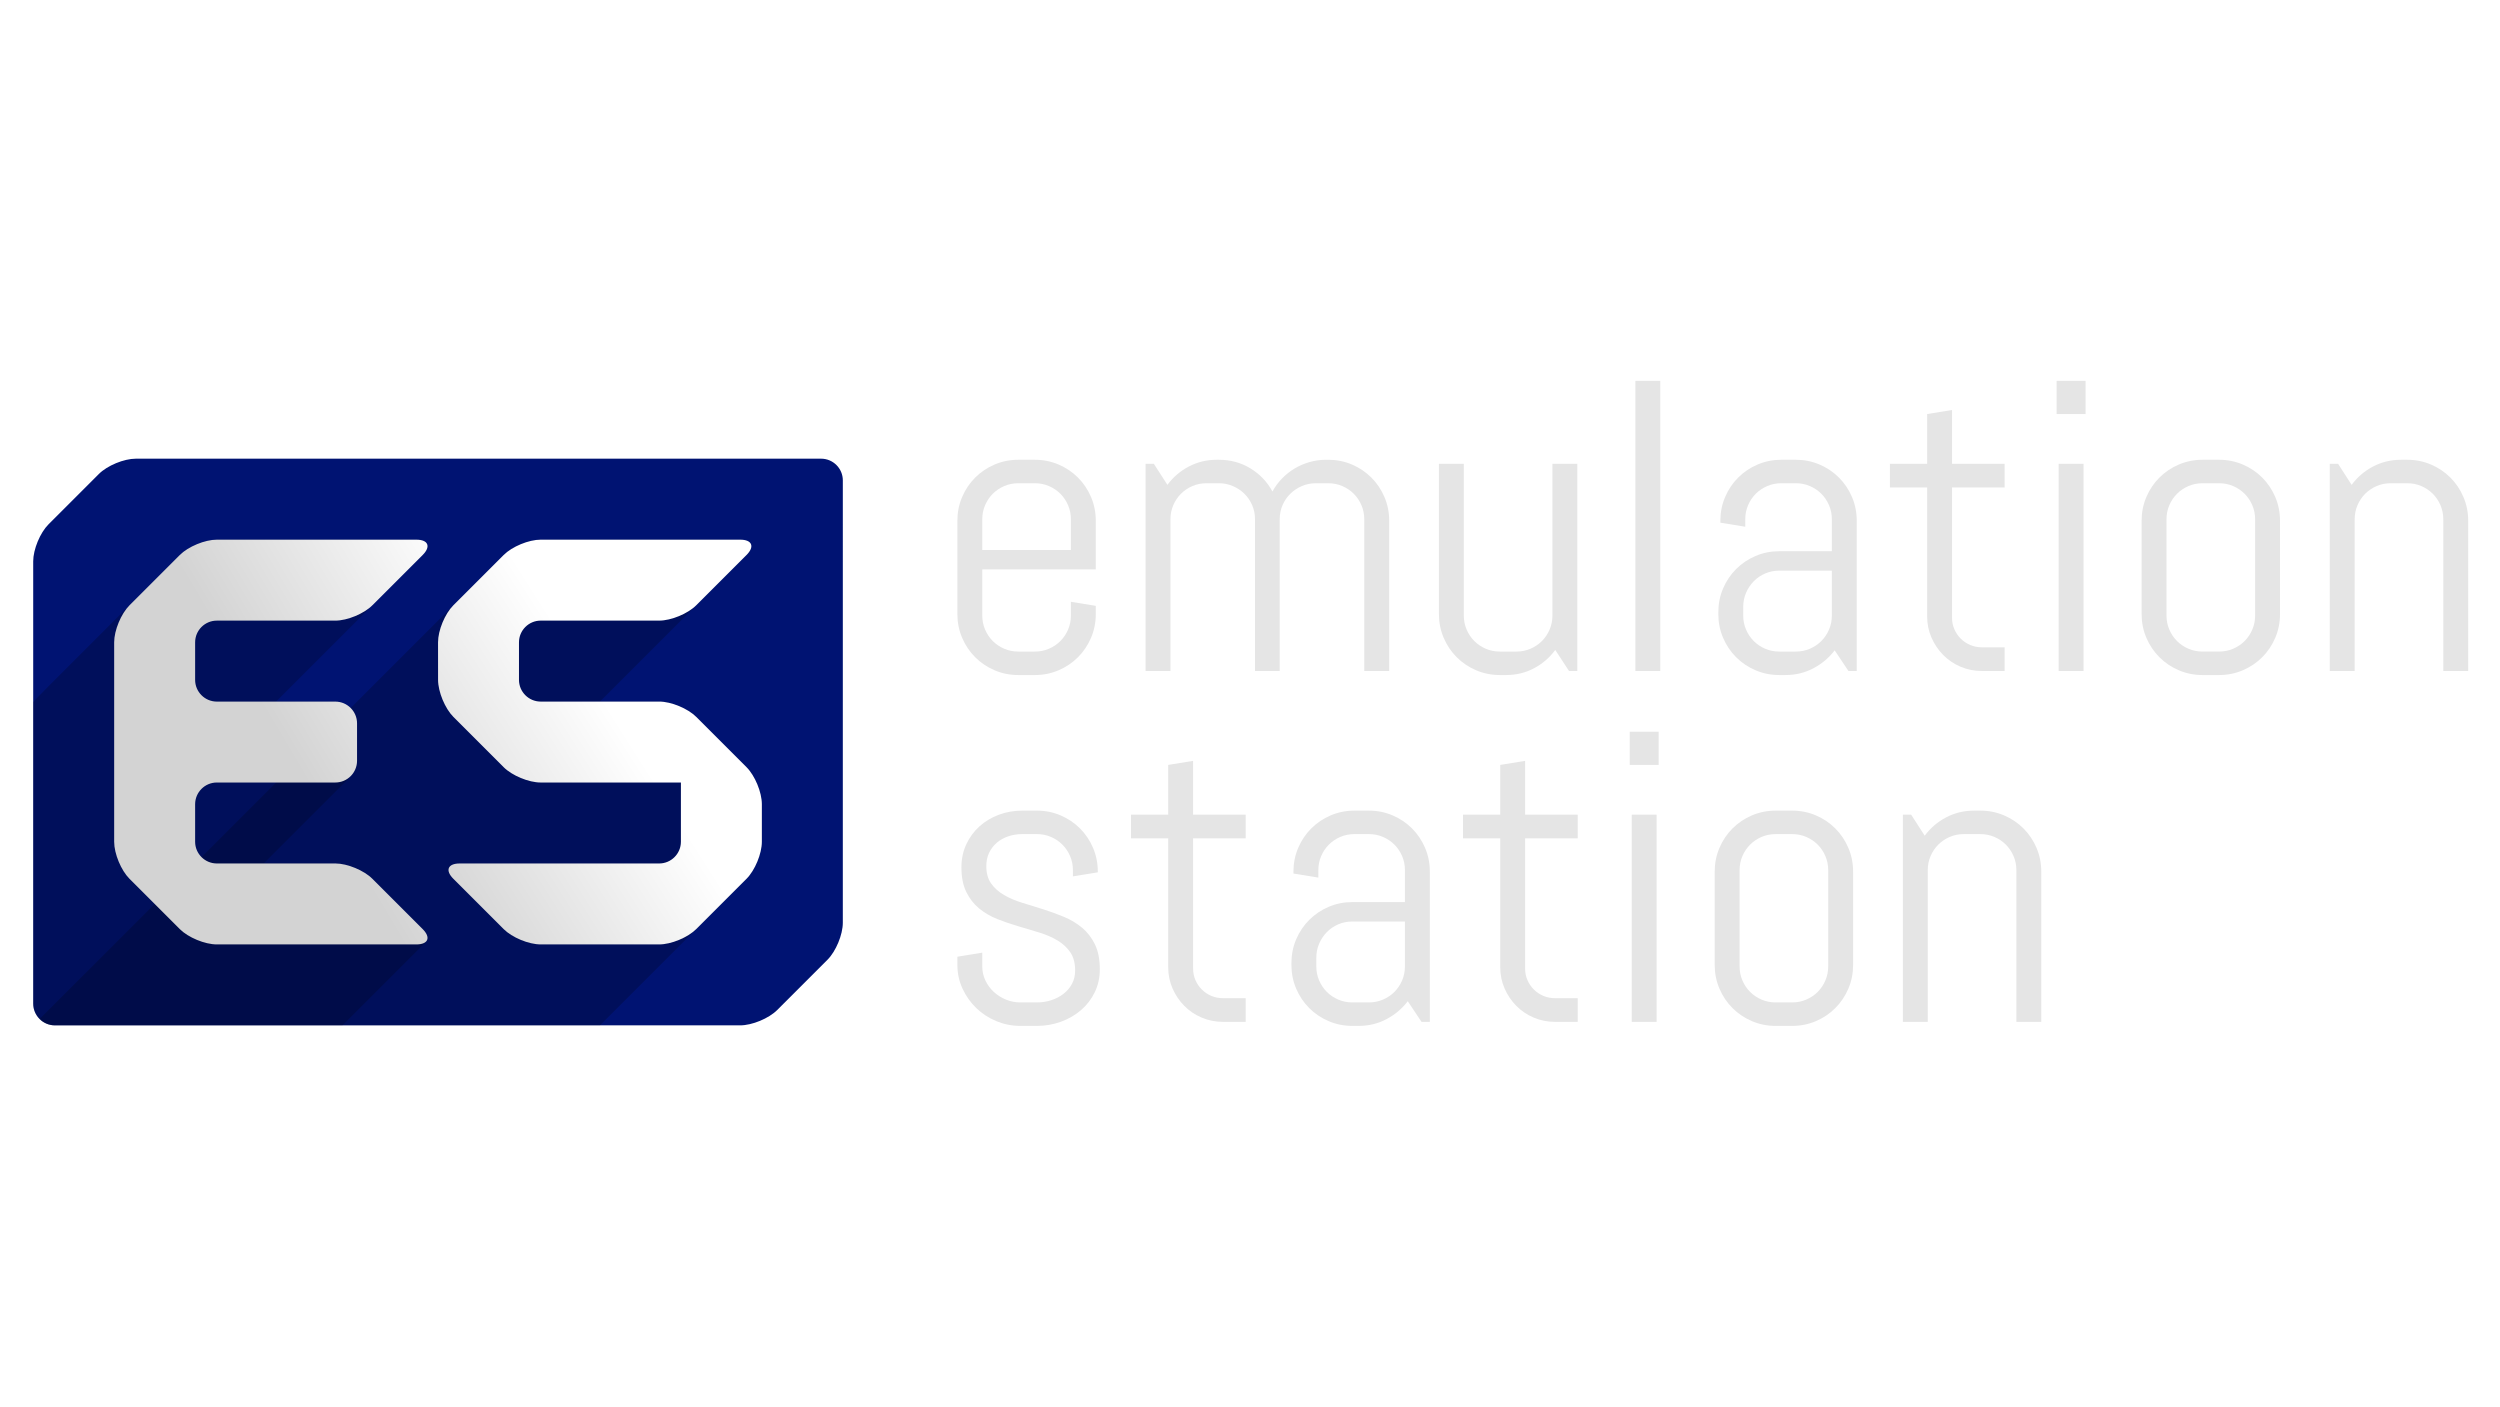
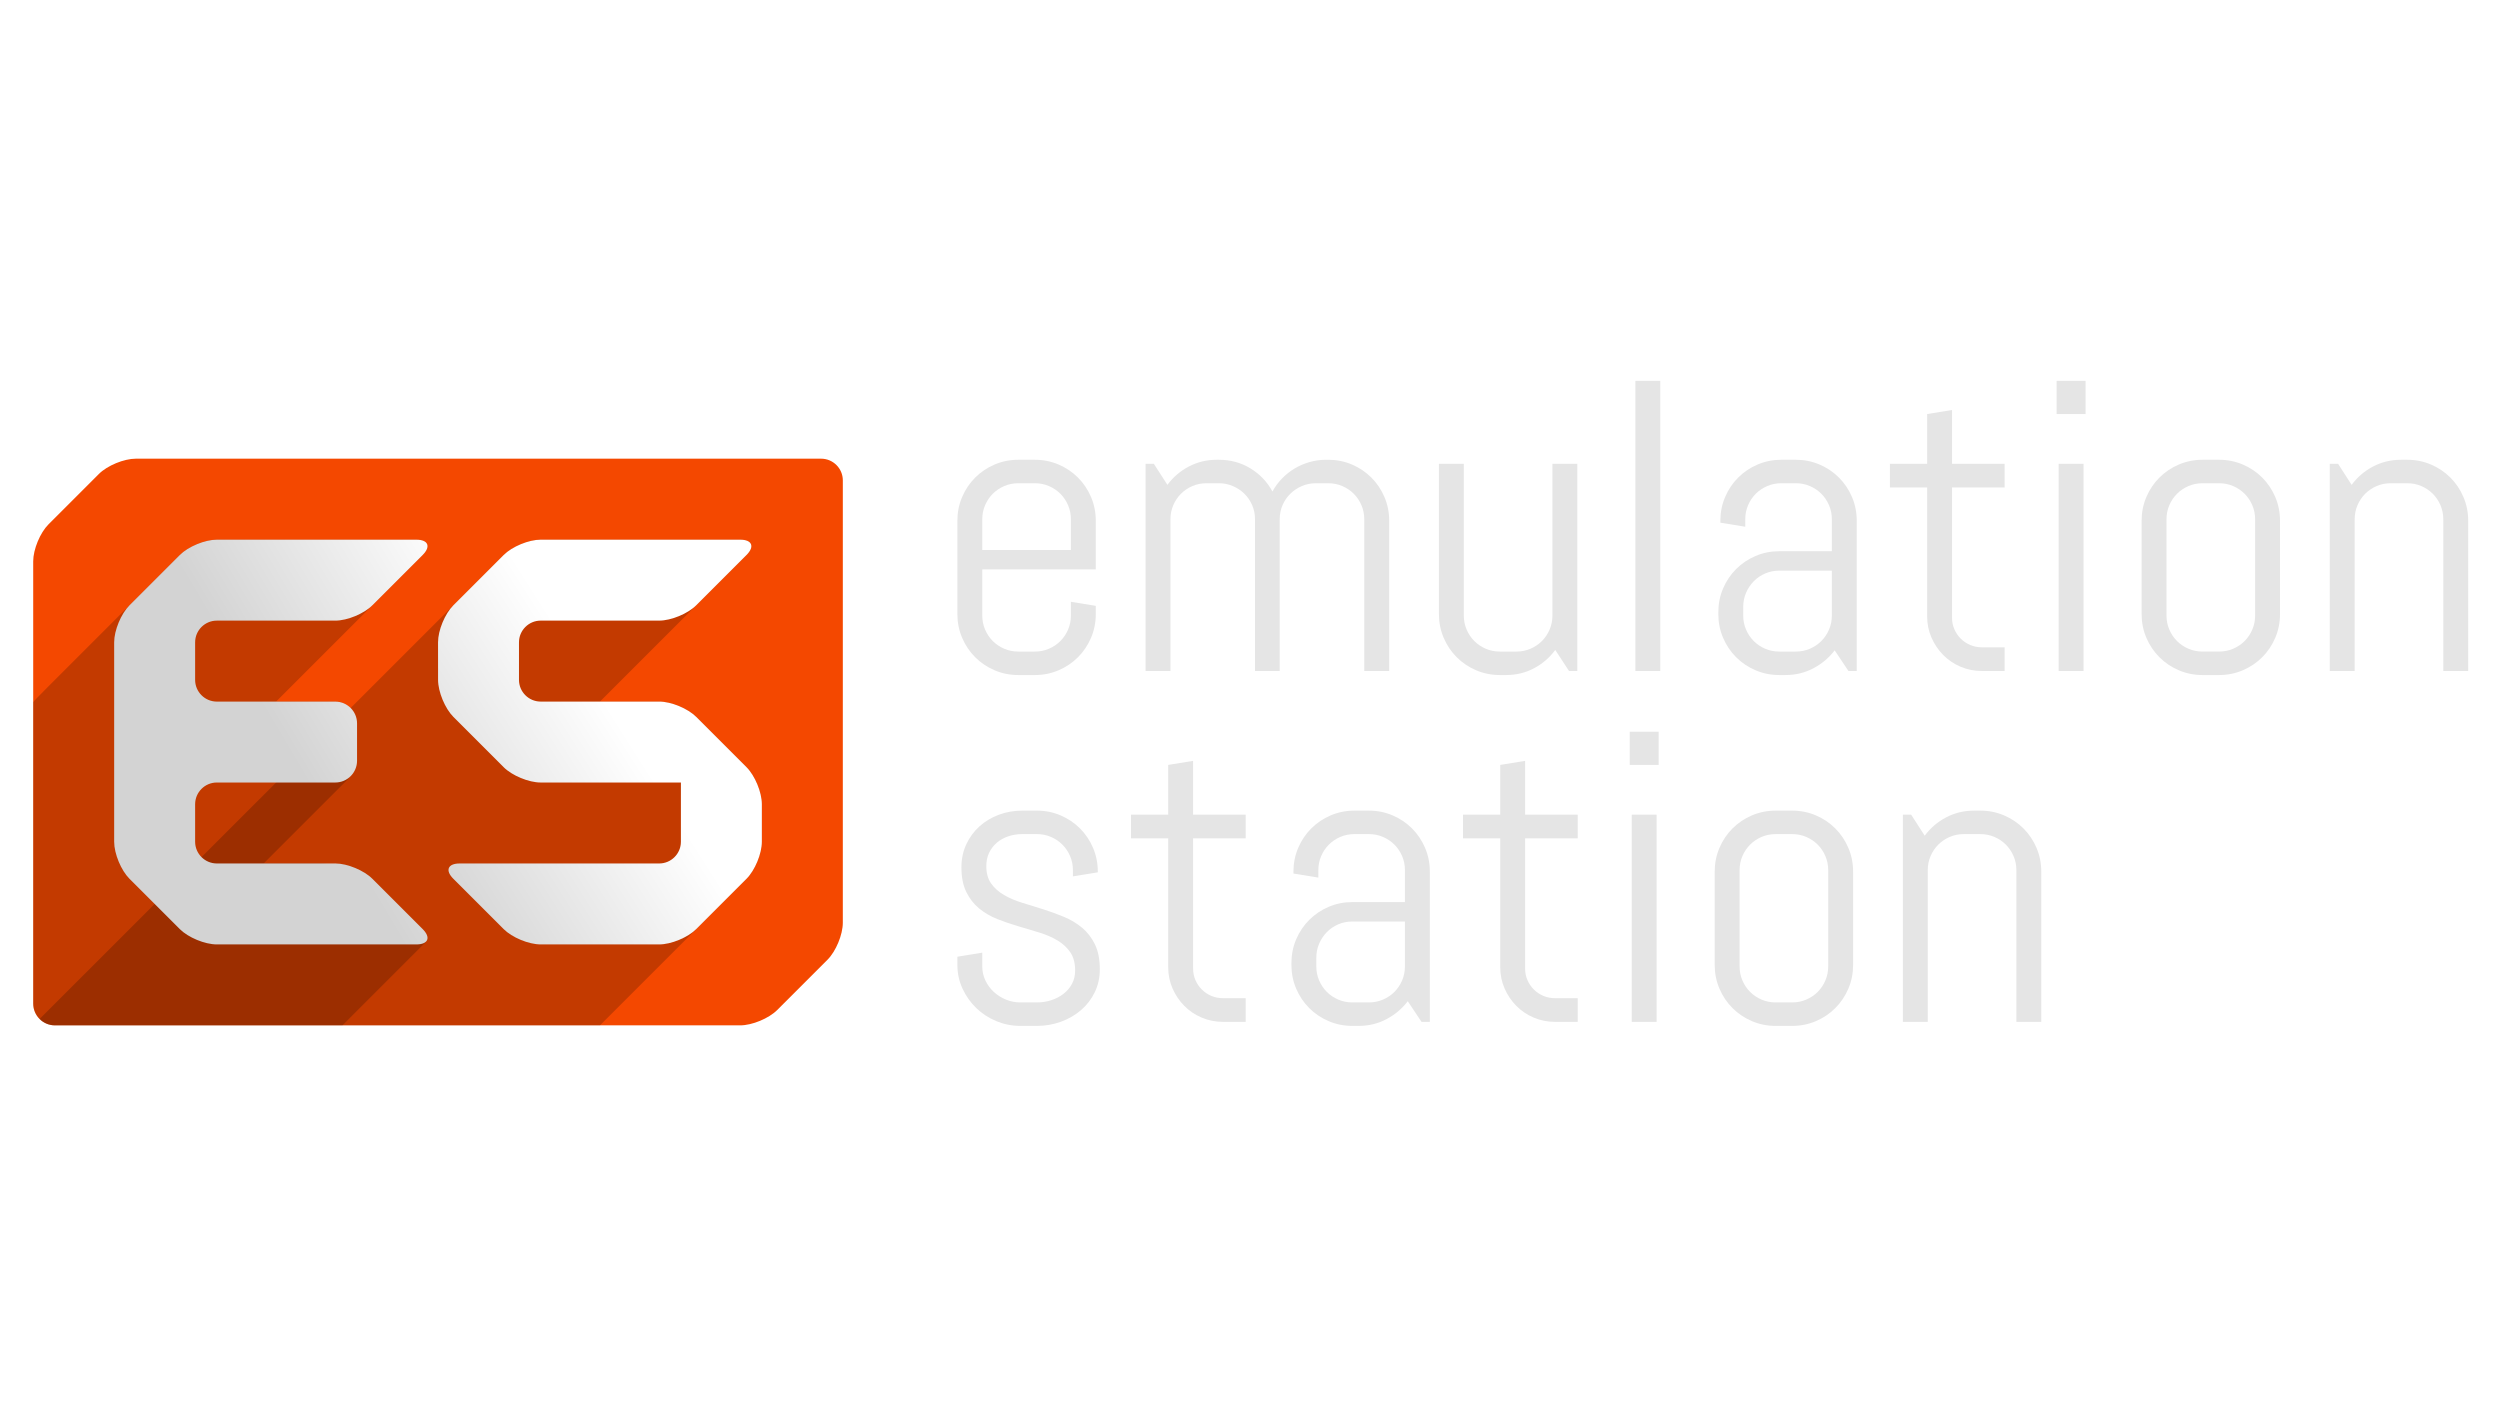
<svg xmlns="http://www.w3.org/2000/svg" width="1280" height="720">
  <defs>
    <linearGradient y2="0.058" x2="1.059" y1="1.274" x1="-0.479" id="SVGID_2_">
      <stop stop-color="#D3D3D3" offset="0.308" />
      <stop stop-color="#FFFFFF" offset="0.675" />
    </linearGradient>
    <linearGradient y2="-0.301" x2="1.669" y1="0.915" x1="0.08" id="SVGID_3_">
      <stop stop-color="#D3D3D3" offset="0.308" />
      <stop stop-color="#FFFFFF" offset="0.675" />
    </linearGradient>
  </defs>
  <g>
    <rect fill="none" id="canvas_background" height="402" width="582" y="-1" x="-1" />
  </g>
  <g>
    <g id="Layer_2" />
    <g id="Ebene_1">
      <path id="svg_1" d="m431.529,442.097l0,0l0,0z" fill="#C90012" />
      <path id="svg_2" d="m431.529,359.216l0,0l0,0z" fill="#C90012" />
      <path id="svg_3" d="m431.529,276.306l0,0l0,0z" fill="#C90012" />
      <path id="svg_4" d="m431.529,317.753l0,0l0,0z" fill="#C90012" />
      <path id="svg_5" d="m431.529,483.544l0,0l0,0z" fill="#C90012" />
      <path id="svg_6" d="m431.529,400.642l0,0l0,0z" fill="#C90012" />
      <path id="svg_7" d="m431.529,234.842l0,0l0,0z" fill="#C90012" />
-       <path id="svg_8" d="m431.529,245.951c0,-6.11 -4.999,-11.108 -11.105,-11.108l-350.861,0c-6.112,0 -14.644,3.534 -18.963,7.855l-25.745,25.745c-4.322,4.321 -7.855,12.853 -7.855,18.963l0,226.468c0,6.111 4.999,11.109 11.106,11.109l350.86,0c6.107,0 14.644,-3.535 18.963,-7.854l25.741,-25.736c4.32,-4.316 7.854,-12.853 7.854,-18.965l0.005,-226.477z" fill="#001372" />
+       <path id="svg_8" d="m431.529,245.951c0,-6.11 -4.999,-11.108 -11.105,-11.108l-350.861,0c-6.112,0 -14.644,3.534 -18.963,7.855l-25.745,25.745c-4.322,4.321 -7.855,12.853 -7.855,18.963l0,226.468c0,6.111 4.999,11.109 11.106,11.109l350.86,0c6.107,0 14.644,-3.535 18.963,-7.854l25.741,-25.736c4.32,-4.316 7.854,-12.853 7.854,-18.965l0.005,-226.477z" style="fill: rgb(244, 72, 0);" />
      <path id="svg_9" d="m382.22,392.789l-25.729,-25.729c-4.319,-4.318 -12.854,-7.854 -18.963,-7.853l-19.248,0c-6.112,0.001 -11.11,0.001 -11.11,0.001s3.532,-3.534 7.854,-7.855l67.196,-67.193c4.32,-4.321 2.854,-7.855 -3.253,-7.855l-102.135,0c-6.111,0 -14.643,3.534 -18.963,7.855l-232.727,232.7c-1.825,1.821 -3.517,3.514 -4.871,4.866c2.012,2.011 4.786,3.259 7.836,3.259c0.005,0 0.01,0 0.016,0l99.953,0l167.988,0c6.111,0 11.122,-0.013 11.133,-0.023c0.015,-0.016 3.559,-3.562 7.88,-7.88l67.144,-67.132c4.32,-4.316 7.854,-12.853 7.854,-18.963l0,-19.235c-0.002,-6.112 -3.535,-14.648 -7.855,-18.963z" opacity="0.2" />
      <path id="svg_10" d="m276.824,400.649c-6.108,0 -14.643,-3.536 -18.96,-7.857l-25.71,-25.718c-4.321,-4.321 -7.857,-12.855 -7.865,-18.966l-0.012,-19.246c-0.008,-6.11 3.525,-14.643 7.846,-18.964l25.741,-25.737c4.321,-4.321 12.852,-7.855 18.963,-7.855l102.14,0c6.107,0 7.573,3.534 3.253,7.855l-25.741,25.737c-4.32,4.321 -12.852,7.855 -18.963,7.855l-60.688,0c-6.112,0 -11.11,4.998 -11.11,11.108l0,19.246c0,6.11 4.998,11.108 11.106,11.106l60.702,-0.007c6.107,-0.002 14.644,3.533 18.963,7.853l25.729,25.729c4.32,4.314 7.854,12.851 7.854,18.963l0,19.235c0,6.109 -3.532,14.646 -7.854,18.963l-25.74,25.74c-4.321,4.316 -12.853,7.854 -18.964,7.854l-60.688,0c-6.112,0 -14.643,-3.536 -18.963,-7.854l-25.741,-25.74c-4.32,-4.316 -2.858,-7.854 3.253,-7.854l102.14,0c6.112,0 11.11,-4.998 11.11,-11.108l0,-19.237c0,-6.112 0,-11.11 0.003,-11.11c0.004,0 -4.994,0 -11.103,0l-60.701,0.009z" fill="url(#SVGID_2_)" />
      <g id="svg_11" opacity="0.2">
        <path id="svg_12" d="m17.008,370.877c0,-6.109 0,-11.238 0,-11.393c0,-0.155 3.532,-3.818 7.854,-8.138l67.185,-67.186c4.321,-4.321 12.855,-7.855 18.963,-7.855l102.15,0c6.108,0 7.574,3.534 3.253,7.855l-67.197,67.182c-4.32,4.321 -7.853,7.855 -7.853,7.855s4.998,0.002 11.11,0.006l19.228,0.007c6.108,0.004 10.75,4.993 10.318,11.086l-1.114,15.593c-0.433,6.092 -1.707,11.997 -2.833,13.122c-1.125,1.125 -5.576,5.58 -9.896,9.896l-25.201,25.201c-4.32,4.315 -7.885,7.885 -7.922,7.918c-0.034,0.034 4.933,0.064 11.041,0.062l17.979,0c6.108,-0.004 14.784,3.379 19.281,7.519l26.836,24.694c4.497,4.137 8.181,7.623 8.058,7.75c-0.126,0.126 -3.766,3.762 -8.087,8.083l-34.827,34.85l-147.212,0.002c-6.107,0 -11.105,-4.998 -11.105,-11.11l-0.009,-142.999z" />
      </g>
      <path id="svg_13" d="m111.01,442.097c-6.107,0 -11.104,-4.998 -11.104,-11.108l0,-19.235c0,-6.112 4.998,-11.11 11.104,-11.11l60.69,0c6.108,0 11.106,-4.998 11.106,-11.108l0,-19.206c0,-6.112 -4.998,-11.11 -11.106,-11.11l-60.69,0c-6.107,0 -11.104,-4.998 -11.104,-11.108l0,-19.246c0,-6.11 4.998,-11.108 11.104,-11.108l60.69,0c6.108,0 14.643,-3.534 18.964,-7.854l25.749,-25.741c4.321,-4.319 2.855,-7.853 -3.253,-7.853l-102.15,0c-6.107,0 -14.643,3.534 -18.963,7.855l-25.737,25.735c-4.32,4.321 -7.857,12.854 -7.857,18.964l0,102.125c0,6.11 3.537,14.646 7.857,18.963l25.737,25.74c4.321,4.316 12.855,7.854 18.963,7.854l102.143,0c6.112,0 7.574,-3.536 3.253,-7.855l-25.741,-25.744c-4.32,-4.321 -12.854,-7.857 -18.964,-7.857l-60.691,0.007z" fill="url(#SVGID_3_)" />
      <g id="svg_14">
        <path id="svg_15" d="m558.605,326.562c-1.623,3.8 -3.851,7.115 -6.683,9.943c-2.832,2.836 -6.146,5.06 -9.947,6.682c-3.796,1.623 -7.838,2.434 -12.116,2.434l-8.496,0c-4.283,0 -8.324,-0.812 -12.121,-2.434c-3.8,-1.623 -7.115,-3.846 -9.942,-6.682c-2.836,-2.828 -5.063,-6.143 -6.683,-9.943c-1.626,-3.796 -2.435,-7.838 -2.435,-12.121l0,-47.858c0,-4.282 0.809,-8.324 2.435,-12.12c1.619,-3.801 3.847,-7.115 6.683,-9.947c2.827,-2.833 6.144,-5.056 9.942,-6.682c3.796,-1.619 7.838,-2.434 12.121,-2.434l8.496,0c4.278,0 8.319,0.815 12.116,2.434c3.8,1.626 7.115,3.85 9.947,6.682s5.06,6.146 6.683,9.947c1.623,3.796 2.434,7.838 2.434,12.12l0,24.964l-58.114,0l0,23.618c0,2.556 0.481,4.956 1.45,7.202c0.965,2.243 2.277,4.195 3.936,5.852c1.66,1.657 3.608,2.97 5.854,3.938c2.243,0.964 4.643,1.447 7.199,1.447l8.495,0c2.554,0 4.953,-0.482 7.199,-1.447c2.243,-0.968 4.195,-2.281 5.853,-3.938c1.657,-1.657 2.971,-3.609 3.938,-5.852c0.964,-2.246 1.451,-4.646 1.451,-7.202l0,-7.042l12.739,2.07l0,4.248c-0.001,4.283 -0.81,8.324 -2.434,12.121zm-10.306,-60.707c0,-2.553 -0.486,-4.952 -1.451,-7.199c-0.968,-2.243 -2.28,-4.194 -3.938,-5.852c-1.656,-1.658 -3.608,-2.97 -5.852,-3.938c-2.248,-0.964 -4.646,-1.45 -7.199,-1.45l-8.496,0c-2.557,0 -4.956,0.486 -7.199,1.45c-2.246,0.969 -4.194,2.281 -5.855,3.938c-1.656,1.657 -2.97,3.609 -3.934,5.852c-0.969,2.247 -1.451,4.646 -1.451,7.199l0,15.745l45.375,0l0,-15.745l0,0z" fill="#e5e5e5" />
        <path id="svg_16" d="m698.506,343.55l0,-77.695c0,-2.553 -0.482,-4.952 -1.45,-7.199c-0.969,-2.243 -2.276,-4.194 -3.938,-5.853c-1.652,-1.657 -3.608,-2.97 -5.853,-3.938c-2.246,-0.964 -4.646,-1.45 -7.198,-1.45l-6.317,0c-2.558,0 -4.956,0.486 -7.202,1.45c-2.243,0.969 -4.21,2.281 -5.901,3.938c-1.695,1.657 -3.023,3.609 -3.991,5.853c-0.966,2.247 -1.445,4.646 -1.445,7.199l0,77.695l-12.644,0l0,-77.695c0,-2.553 -0.481,-4.952 -1.449,-7.199c-0.969,-2.243 -2.296,-4.194 -3.987,-5.853c-1.69,-1.657 -3.658,-2.97 -5.905,-3.938c-2.242,-0.964 -4.643,-1.45 -7.199,-1.45l-6.317,0c-2.558,0 -4.956,0.486 -7.198,1.45c-2.247,0.969 -4.195,2.281 -5.854,3.938c-1.657,1.657 -2.97,3.609 -3.936,5.853c-0.968,2.247 -1.45,4.646 -1.45,7.199l0,77.695l-12.74,0l0,-106.076l4.244,0l6.942,10.773c2.899,-3.938 6.54,-7.061 10.931,-9.376c4.382,-2.312 9.166,-3.471 14.344,-3.471l1.037,0c6.009,0 11.428,1.485 16.266,4.455c4.833,2.97 8.563,6.908 11.188,11.811c1.312,-2.419 2.936,-4.627 4.868,-6.629c1.934,-2.005 4.075,-3.712 6.423,-5.128c2.35,-1.416 4.905,-2.522 7.668,-3.318c2.761,-0.792 5.627,-1.19 8.597,-1.19l1.037,0c4.278,0 8.319,0.815 12.12,2.434c3.797,1.626 7.114,3.85 9.946,6.682c2.828,2.832 5.057,6.146 6.684,9.947c1.618,3.796 2.435,7.838 2.435,12.12l0,76.968l-12.747,0l0,-0.002l-0.009,0z" fill="#e5e5e5" />
        <path id="svg_17" d="m803.343,343.55l-7.046,-10.773c-2.9,3.938 -6.525,7.061 -10.878,9.376c-4.348,2.312 -9.115,3.467 -14.294,3.467l-3.211,0c-4.286,0 -8.323,-0.812 -12.12,-2.434c-3.801,-1.623 -7.114,-3.846 -9.946,-6.682c-2.832,-2.828 -5.061,-6.143 -6.684,-9.943c-1.622,-3.796 -2.434,-7.838 -2.434,-12.121l0,-76.966l12.743,0l0,77.691c0,2.556 0.481,4.956 1.446,7.202c0.969,2.243 2.28,4.195 3.938,5.852c1.657,1.657 3.609,2.97 5.853,3.938c2.242,0.964 4.646,1.447 7.203,1.447l8.496,0c2.549,0 4.952,-0.482 7.193,-1.447c2.243,-0.968 4.198,-2.281 5.854,-3.938c1.657,-1.657 2.971,-3.609 3.936,-5.852c0.969,-2.246 1.454,-4.646 1.454,-7.202l0,-77.691l12.736,0l0,106.076l-4.239,0z" fill="#e5e5e5" />
        <path id="svg_18" d="m837.319,343.55l0,-148.55l12.739,0l0,148.55l-12.739,0z" fill="#e5e5e5" />
        <path id="svg_19" d="m946.404,343.55l-7.047,-10.567c-2.899,3.8 -6.524,6.854 -10.881,9.17c-4.348,2.312 -9.115,3.467 -14.289,3.467l-3.216,0c-4.282,0 -8.319,-0.812 -12.116,-2.434c-3.805,-1.623 -7.118,-3.846 -9.946,-6.682c-2.836,-2.828 -5.063,-6.143 -6.683,-9.943c-1.627,-3.796 -2.436,-7.838 -2.436,-12.121l0,-1.037c0,-4.279 0.809,-8.32 2.436,-12.121c1.618,-3.796 3.847,-7.111 6.683,-9.943c2.828,-2.832 6.144,-5.06 9.946,-6.682c3.797,-1.623 7.834,-2.434 12.116,-2.434l26.937,0l0,-16.368c0,-2.553 -0.481,-4.952 -1.45,-7.199c-0.969,-2.243 -2.276,-4.194 -3.938,-5.852c-1.652,-1.657 -3.608,-2.97 -5.853,-3.938c-2.246,-0.964 -4.646,-1.45 -7.198,-1.45l-7.459,0c-2.558,0 -4.956,0.486 -7.197,1.45c-2.248,0.969 -4.195,2.281 -5.856,3.938c-1.652,1.657 -2.97,3.609 -3.935,5.852c-0.969,2.247 -1.45,4.646 -1.45,7.199l0,3.835l-12.74,-2.075l0,-1.033c0,-4.282 0.812,-8.324 2.436,-12.12c1.622,-3.801 3.851,-7.115 6.683,-9.947c2.828,-2.833 6.146,-5.056 9.942,-6.682c3.796,-1.619 7.839,-2.434 12.12,-2.434l7.459,0c4.278,0 8.319,0.815 12.117,2.434c3.8,1.626 7.113,3.85 9.949,6.682c2.828,2.832 5.057,6.146 6.68,9.947c1.622,3.796 2.434,7.838 2.434,12.12l0,76.968l-4.248,0l0,0zm-8.497,-51.383l-26.937,0c-2.558,0 -4.956,0.486 -7.199,1.451c-2.245,0.968 -4.193,2.296 -5.852,3.988c-1.661,1.695 -2.971,3.663 -3.938,5.905c-0.97,2.247 -1.451,4.646 -1.451,7.203l0,4.451c0,2.556 0.481,4.956 1.451,7.202c0.968,2.243 2.275,4.195 3.938,5.852c1.656,1.657 3.604,2.97 5.852,3.938c2.243,0.964 4.644,1.447 7.199,1.447l8.496,0c2.553,0 4.952,-0.482 7.198,-1.447c2.242,-0.968 4.198,-2.281 5.853,-3.938c1.661,-1.657 2.971,-3.609 3.938,-5.852c0.969,-2.246 1.45,-4.646 1.45,-7.202l0.002,-22.998l0,0z" fill="#e5e5e5" />
        <path id="svg_20" d="m1014.771,343.55c-3.864,0 -7.509,-0.724 -10.931,-2.174c-3.418,-1.451 -6.389,-3.456 -8.909,-6.009c-2.52,-2.557 -4.523,-5.526 -6.009,-8.91c-1.485,-3.383 -2.225,-7.007 -2.225,-10.876l0,-65.991l-19.063,0l0,-12.116l19.063,0l0,-25.485l12.739,-2.07l0,27.555l26.937,0l0,12.116l-26.937,0l0,66.611c0,2.143 0.398,4.129 1.194,5.955c0.788,1.833 1.879,3.437 3.261,4.818c1.383,1.381 3.004,2.472 4.868,3.264c1.866,0.792 3.864,1.189 6.009,1.189l11.604,0l0,12.121l-11.601,0.002l0,0z" fill="#e5e5e5" />
        <path id="svg_21" d="m1052.996,211.989l0,-16.989l14.814,0l0,16.989l-14.814,0zm1.037,131.561l0,-106.076l12.74,0l0,106.076l-12.74,0z" fill="#e5e5e5" />
        <path id="svg_22" d="m1164.93,326.562c-1.623,3.8 -3.852,7.115 -6.679,9.943c-2.837,2.836 -6.149,5.06 -9.95,6.682c-3.797,1.623 -7.838,2.434 -12.116,2.434l-8.496,0c-4.282,0 -8.319,-0.812 -12.116,-2.434c-3.805,-1.623 -7.119,-3.846 -9.946,-6.682c-2.837,-2.828 -5.062,-6.143 -6.683,-9.943c-1.627,-3.796 -2.436,-7.838 -2.436,-12.121l0,-47.858c0,-4.282 0.809,-8.324 2.436,-12.12c1.619,-3.801 3.846,-7.115 6.683,-9.947c2.827,-2.833 6.144,-5.056 9.946,-6.682c3.797,-1.619 7.834,-2.434 12.116,-2.434l8.496,0c4.278,0 8.319,0.815 12.116,2.434c3.801,1.626 7.114,3.85 9.95,6.682c2.827,2.832 5.056,6.146 6.679,9.947c1.622,3.796 2.435,7.838 2.435,12.12l0,47.858c-0.002,4.283 -0.813,8.324 -2.435,12.121zm-10.308,-60.707c0,-2.553 -0.481,-4.952 -1.449,-7.199c-0.97,-2.243 -2.276,-4.194 -3.938,-5.852c-1.653,-1.657 -3.608,-2.97 -5.853,-3.938c-2.246,-0.964 -4.646,-1.45 -7.199,-1.45l-8.496,0c-2.557,0 -4.955,0.486 -7.197,1.45c-2.247,0.969 -4.194,2.281 -5.853,3.938c-1.661,1.657 -2.971,3.609 -3.938,5.852c-0.97,2.247 -1.45,4.646 -1.45,7.199l0,49.309c0,2.556 0.48,4.956 1.45,7.202c0.968,2.243 2.276,4.195 3.938,5.852c1.656,1.657 3.604,2.97 5.853,3.938c2.242,0.964 4.643,1.447 7.197,1.447l8.496,0c2.554,0 4.953,-0.482 7.199,-1.447c2.243,-0.968 4.197,-2.281 5.853,-3.938c1.661,-1.657 2.97,-3.609 3.938,-5.852c0.968,-2.246 1.449,-4.646 1.449,-7.202l0,-49.309z" fill="#e5e5e5" />
        <path id="svg_23" d="m1250.964,343.55l0,-77.695c0,-2.553 -0.485,-4.952 -1.451,-7.199c-0.969,-2.243 -2.28,-4.194 -3.935,-5.853c-1.661,-1.657 -3.612,-2.97 -5.855,-3.938c-2.242,-0.964 -4.646,-1.45 -7.197,-1.45l-8.492,0c-2.558,0 -4.96,0.486 -7.203,1.45c-2.241,0.969 -4.193,2.281 -5.854,3.938c-1.652,1.657 -2.97,3.609 -3.935,5.853c-0.969,2.247 -1.45,4.646 -1.45,7.199l0,77.695l-12.74,0l0,-106.076l4.248,0l6.938,10.773c2.9,-3.938 6.541,-7.061 10.931,-9.376c4.382,-2.312 9.166,-3.471 14.349,-3.471l3.211,0c4.281,0 8.319,0.815 12.12,2.434c3.797,1.626 7.11,3.85 9.942,6.682s5.061,6.146 6.683,9.947c1.623,3.796 2.436,7.838 2.436,12.12l0,76.968l-12.746,-0.001l0,0z" fill="#e5e5e5" />
        <path id="svg_24" d="m563.109,496.258c0,4.278 -0.865,8.198 -2.588,11.757c-1.729,3.562 -4.075,6.613 -7.045,9.17c-2.971,2.559 -6.406,4.539 -10.308,5.955c-3.903,1.416 -7.995,2.12 -12.276,2.12l-8.492,0c-4.283,0 -8.377,-0.812 -12.277,-2.434c-3.903,-1.623 -7.32,-3.843 -10.257,-6.684c-2.937,-2.823 -5.28,-6.14 -7.042,-9.942c-1.76,-3.797 -2.641,-7.838 -2.641,-12.116l0,-4.248l12.739,-2.074l0,7.042c0,2.558 0.531,4.961 1.604,7.202c1.07,2.243 2.503,4.194 4.301,5.854c1.795,1.653 3.866,2.971 6.217,3.936c2.346,0.965 4.799,1.447 7.354,1.447l8.491,0c2.558,0 5.006,-0.376 7.355,-1.135c2.347,-0.766 4.438,-1.853 6.27,-3.269c1.829,-1.416 3.28,-3.123 4.352,-5.129c1.068,-1.997 1.604,-4.277 1.604,-6.835c0,-3.797 -0.826,-6.903 -2.487,-9.323c-1.657,-2.419 -3.851,-4.438 -6.575,-6.062c-2.729,-1.623 -5.836,-2.964 -9.322,-4.034c-3.49,-1.071 -7.064,-2.145 -10.725,-3.215c-3.663,-1.071 -7.236,-2.296 -10.725,-3.674c-3.485,-1.388 -6.594,-3.2 -9.322,-5.442c-2.729,-2.242 -4.918,-5.06 -6.575,-8.442c-1.661,-3.384 -2.487,-7.593 -2.487,-12.638c0,-4.278 0.826,-8.196 2.487,-11.757c1.657,-3.561 3.899,-6.613 6.731,-9.17s6.127,-4.539 9.894,-5.955c3.763,-1.416 7.785,-2.128 12.067,-2.128l7.459,0c4.282,0 8.323,0.819 12.12,2.435c3.796,1.631 7.115,3.852 9.947,6.683c2.827,2.834 5.056,6.146 6.683,9.951c1.618,3.797 2.434,7.838 2.434,12.116l0,0.413l-12.744,2.074l0,-3.215c0,-2.55 -0.48,-4.953 -1.45,-7.195c-0.97,-2.241 -2.276,-4.193 -3.935,-5.854c-1.657,-1.653 -3.608,-2.972 -5.854,-3.937c-2.243,-0.964 -4.644,-1.453 -7.198,-1.453l-7.459,0c-2.554,0 -4.957,0.384 -7.199,1.142c-2.243,0.766 -4.195,1.853 -5.853,3.261c-1.657,1.424 -2.971,3.13 -3.938,5.128c-0.97,2.006 -1.451,4.287 -1.451,6.844c0,3.658 0.831,6.646 2.488,8.955c1.657,2.319 3.85,4.271 6.579,5.855c2.725,1.592 5.833,2.916 9.322,3.985c3.486,1.072 7.042,2.175 10.67,3.314c3.625,1.141 7.181,2.436 10.67,3.889c3.486,1.446 6.595,3.314 9.323,5.588c2.729,2.28 4.922,5.129 6.579,8.552c1.658,3.423 2.485,7.648 2.485,12.692z" fill="#e5e5e5" />
        <path id="svg_25" d="m626.196,523.194c-3.865,0 -7.509,-0.729 -10.927,-2.175c-3.421,-1.455 -6.392,-3.461 -8.909,-6.01c-2.521,-2.557 -4.522,-5.524 -6.009,-8.908c-1.484,-3.385 -2.229,-7.013 -2.229,-10.877l0,-65.996l-19.059,0l0,-12.116l19.059,0l0,-25.479l12.74,-2.072l0,27.555l26.938,0l0,12.117l-26.937,0l0,66.613c0,2.145 0.397,4.126 1.193,5.955c0.792,1.829 1.879,3.438 3.262,4.813c1.381,1.386 3.004,2.473 4.867,3.27c1.868,0.788 3.869,1.188 6.008,1.188l11.604,0l0,12.123l-11.601,-0.001l0,0z" fill="#e5e5e5" />
        <path id="svg_26" d="m727.821,523.194l-7.042,-10.57c-2.899,3.804 -6.527,6.856 -10.876,9.169c-4.353,2.313 -9.116,3.468 -14.3,3.468l-3.207,0c-4.285,0 -8.327,-0.812 -12.123,-2.434c-3.802,-1.623 -7.114,-3.844 -9.943,-6.685c-2.836,-2.823 -5.063,-6.139 -6.682,-9.941c-1.627,-3.796 -2.436,-7.839 -2.436,-12.116l0,-1.041c0,-4.277 0.809,-8.32 2.436,-12.116c1.617,-3.797 3.846,-7.109 6.682,-9.941c2.829,-2.832 6.144,-5.062 9.943,-6.684c3.796,-1.622 7.838,-2.435 12.123,-2.435l26.933,0l0,-16.372c0,-2.549 -0.485,-4.953 -1.449,-7.195c-0.97,-2.241 -2.28,-4.193 -3.936,-5.854c-1.661,-1.653 -3.612,-2.972 -5.854,-3.937c-2.242,-0.964 -4.646,-1.453 -7.199,-1.453l-7.459,0c-2.557,0 -4.955,0.489 -7.201,1.453c-2.243,0.965 -4.194,2.281 -5.853,3.937c-1.657,1.66 -2.971,3.612 -3.936,5.854c-0.97,2.242 -1.45,4.646 -1.45,7.195l0,3.834l-12.744,-2.074l0,-1.032c0,-4.278 0.813,-8.319 2.436,-12.116c1.623,-3.806 3.85,-7.117 6.683,-9.95c2.832,-2.832 6.146,-5.052 9.946,-6.684c3.796,-1.614 7.838,-2.435 12.119,-2.435l7.459,0c4.283,0 8.32,0.818 12.121,2.435c3.797,1.632 7.109,3.852 9.941,6.684c2.832,2.833 5.061,6.146 6.684,9.95c1.623,3.797 2.435,7.838 2.435,12.116l0,76.972l-4.251,-0.002l0,0zm-8.493,-51.384l-26.932,0c-2.562,0 -4.961,0.482 -7.202,1.447c-2.247,0.974 -4.193,2.296 -5.854,3.988c-1.657,1.699 -2.971,3.666 -3.936,5.908c-0.969,2.241 -1.45,4.646 -1.45,7.202l0,4.446c0,2.559 0.481,4.96 1.45,7.202c0.965,2.243 2.276,4.194 3.936,5.855c1.661,1.651 3.607,2.97 5.854,3.935c2.241,0.965 4.643,1.447 7.202,1.447l8.491,0c2.554,0 4.957,-0.482 7.199,-1.447c2.241,-0.965 4.193,-2.28 5.854,-3.935c1.652,-1.661 2.966,-3.612 3.936,-5.855c0.964,-2.242 1.449,-4.646 1.449,-7.202l0.003,-22.991l0,0z" fill="#e5e5e5" />
        <path id="svg_27" d="m796.193,523.194c-3.869,0 -7.514,-0.729 -10.928,-2.175c-3.421,-1.455 -6.392,-3.461 -8.908,-6.01c-2.526,-2.557 -4.523,-5.524 -6.01,-8.908c-1.484,-3.385 -2.229,-7.013 -2.229,-10.877l0,-65.996l-19.059,0l0,-12.116l19.059,0l0,-25.479l12.741,-2.072l0,27.555l26.932,0l0,12.117l-26.931,0l0,66.613c0,2.145 0.395,4.126 1.188,5.955c0.796,1.829 1.883,3.438 3.266,4.813c1.382,1.386 3.005,2.473 4.867,3.27c1.864,0.788 3.869,1.188 6.01,1.188l11.6,0l0,12.123l-11.598,-0.001l0,0z" fill="#e5e5e5" />
        <path id="svg_28" d="m834.419,391.632l0,-16.987l14.813,0l0,16.987l-14.813,0zm1.036,131.562l0,-106.081l12.74,0l0,106.081l-12.74,0l0,0z" fill="#e5e5e5" />
        <path id="svg_29" d="m946.352,506.201c-1.623,3.805 -3.851,7.118 -6.683,9.941c-2.832,2.841 -6.146,5.062 -9.942,6.685c-3.802,1.622 -7.839,2.434 -12.121,2.434l-8.492,0c-4.286,0 -8.327,-0.812 -12.124,-2.434c-3.796,-1.623 -7.109,-3.844 -9.941,-6.685c-2.832,-2.823 -5.061,-6.139 -6.684,-9.941c-1.623,-3.796 -2.436,-7.839 -2.436,-12.116l0,-47.861c0,-4.278 0.813,-8.319 2.436,-12.116c1.623,-3.806 3.852,-7.117 6.684,-9.95c2.831,-2.832 6.146,-5.052 9.941,-6.684c3.797,-1.614 7.838,-2.435 12.124,-2.435l8.492,0c4.282,0 8.319,0.819 12.121,2.435c3.797,1.632 7.11,3.852 9.942,6.684c2.831,2.833 5.06,6.146 6.683,9.95c1.622,3.797 2.434,7.838 2.434,12.116l0,47.861c-0.003,4.278 -0.812,8.32 -2.434,12.116zm-10.308,-60.705c0,-2.549 -0.485,-4.953 -1.45,-7.195c-0.968,-2.241 -2.281,-4.193 -3.936,-5.854c-1.661,-1.653 -3.611,-2.972 -5.854,-3.937c-2.241,-0.964 -4.646,-1.453 -7.198,-1.453l-8.492,0c-2.558,0 -4.96,0.489 -7.202,1.453c-2.242,0.965 -4.193,2.281 -5.854,3.937c-1.652,1.66 -2.97,3.612 -3.936,5.854c-0.968,2.242 -1.449,4.646 -1.449,7.195l0,49.31c0,2.558 0.481,4.959 1.449,7.201c0.966,2.243 2.281,4.194 3.936,5.855c1.661,1.651 3.612,2.97 5.854,3.935c2.242,0.966 4.646,1.447 7.202,1.447l8.492,0c2.554,0 4.957,-0.481 7.198,-1.447c2.243,-0.965 4.193,-2.28 5.854,-3.935c1.652,-1.661 2.968,-3.612 3.936,-5.855c0.965,-2.242 1.45,-4.646 1.45,-7.201l0,-49.31z" fill="#e5e5e5" />
        <path id="svg_30" d="m1032.385,523.194l0,-77.698c0,-2.549 -0.481,-4.953 -1.449,-7.195c-0.97,-2.241 -2.277,-4.193 -3.938,-5.854c-1.652,-1.653 -3.608,-2.972 -5.853,-3.937c-2.246,-0.964 -4.646,-1.453 -7.198,-1.453l-8.496,0c-2.558,0 -4.956,0.489 -7.198,1.453c-2.246,0.965 -4.193,2.281 -5.853,3.937c-1.661,1.66 -2.97,3.612 -3.938,5.854c-0.97,2.242 -1.451,4.646 -1.451,7.195l0,77.698l-12.739,0l0,-106.081l4.243,0l6.942,10.775c2.9,-3.939 6.545,-7.063 10.931,-9.375c4.387,-2.312 9.17,-3.477 14.345,-3.477l3.215,0c4.278,0 8.32,0.818 12.117,2.436c3.8,1.629 7.114,3.851 9.95,6.683c2.827,2.833 5.056,6.146 6.679,9.951c1.622,3.795 2.435,7.838 2.435,12.114l0,76.974l-12.744,0l0,0z" fill="#e5e5e5" />
      </g>
    </g>
    <g id="Layer_3" />
  </g>
</svg>
